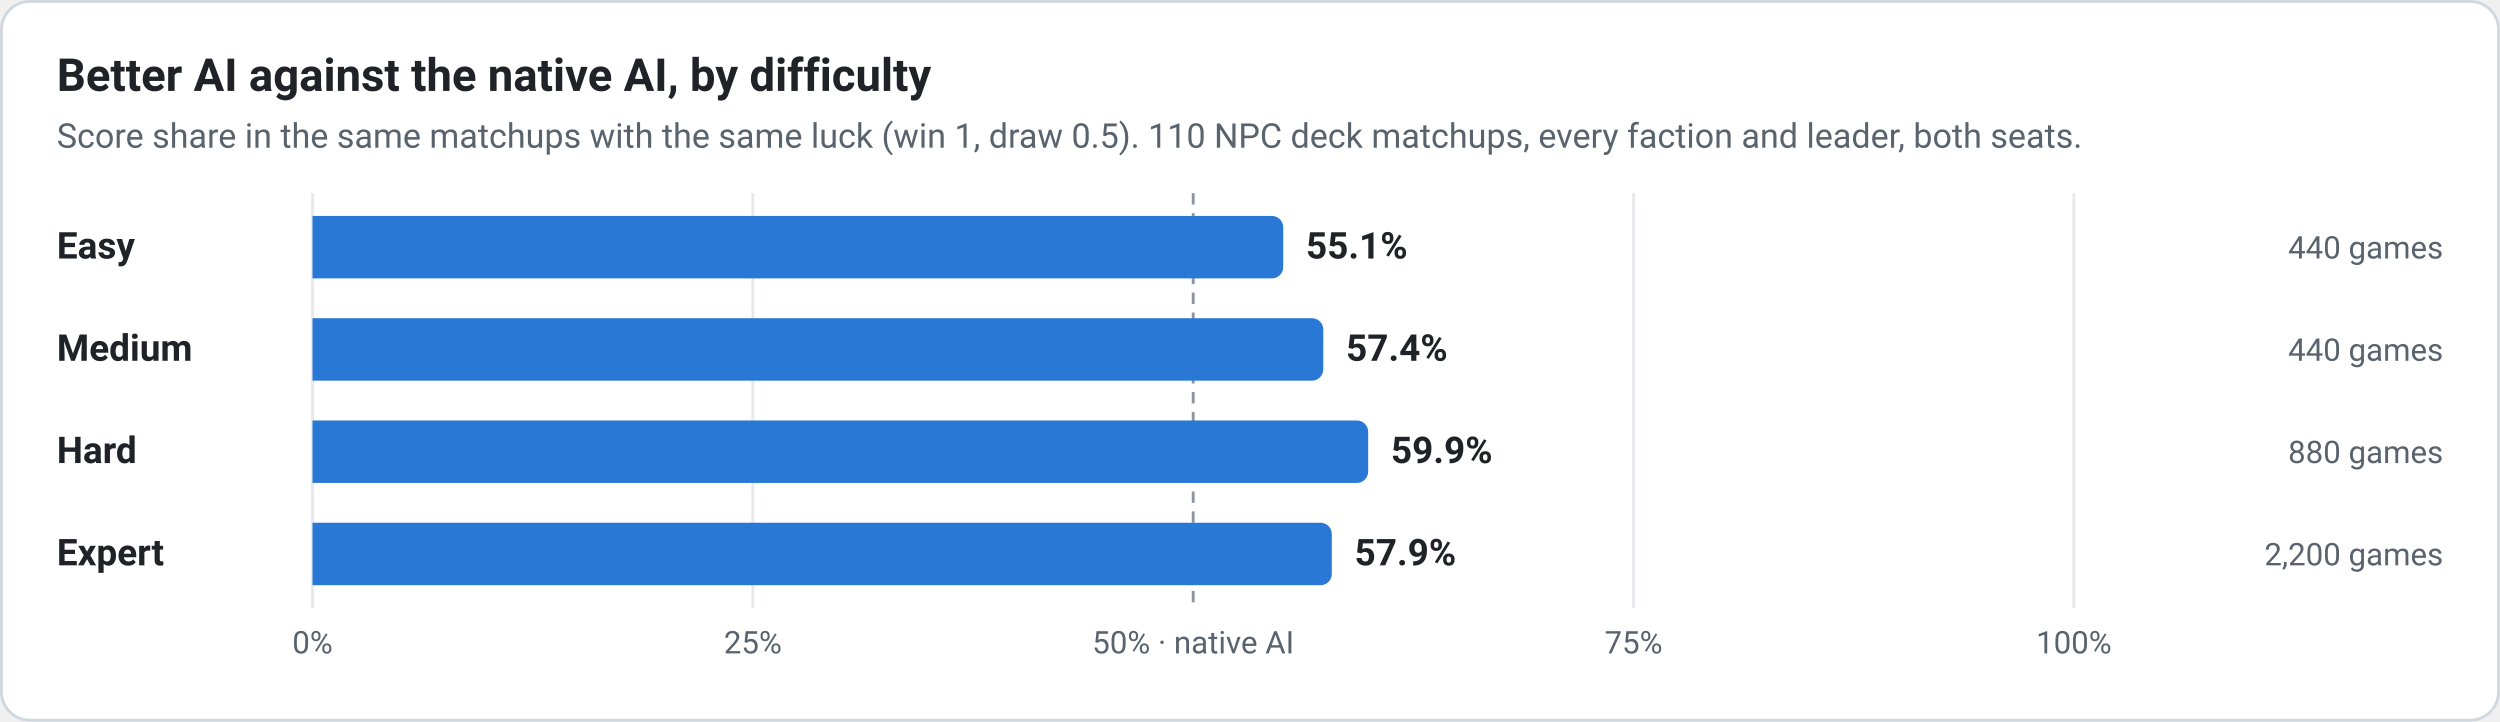
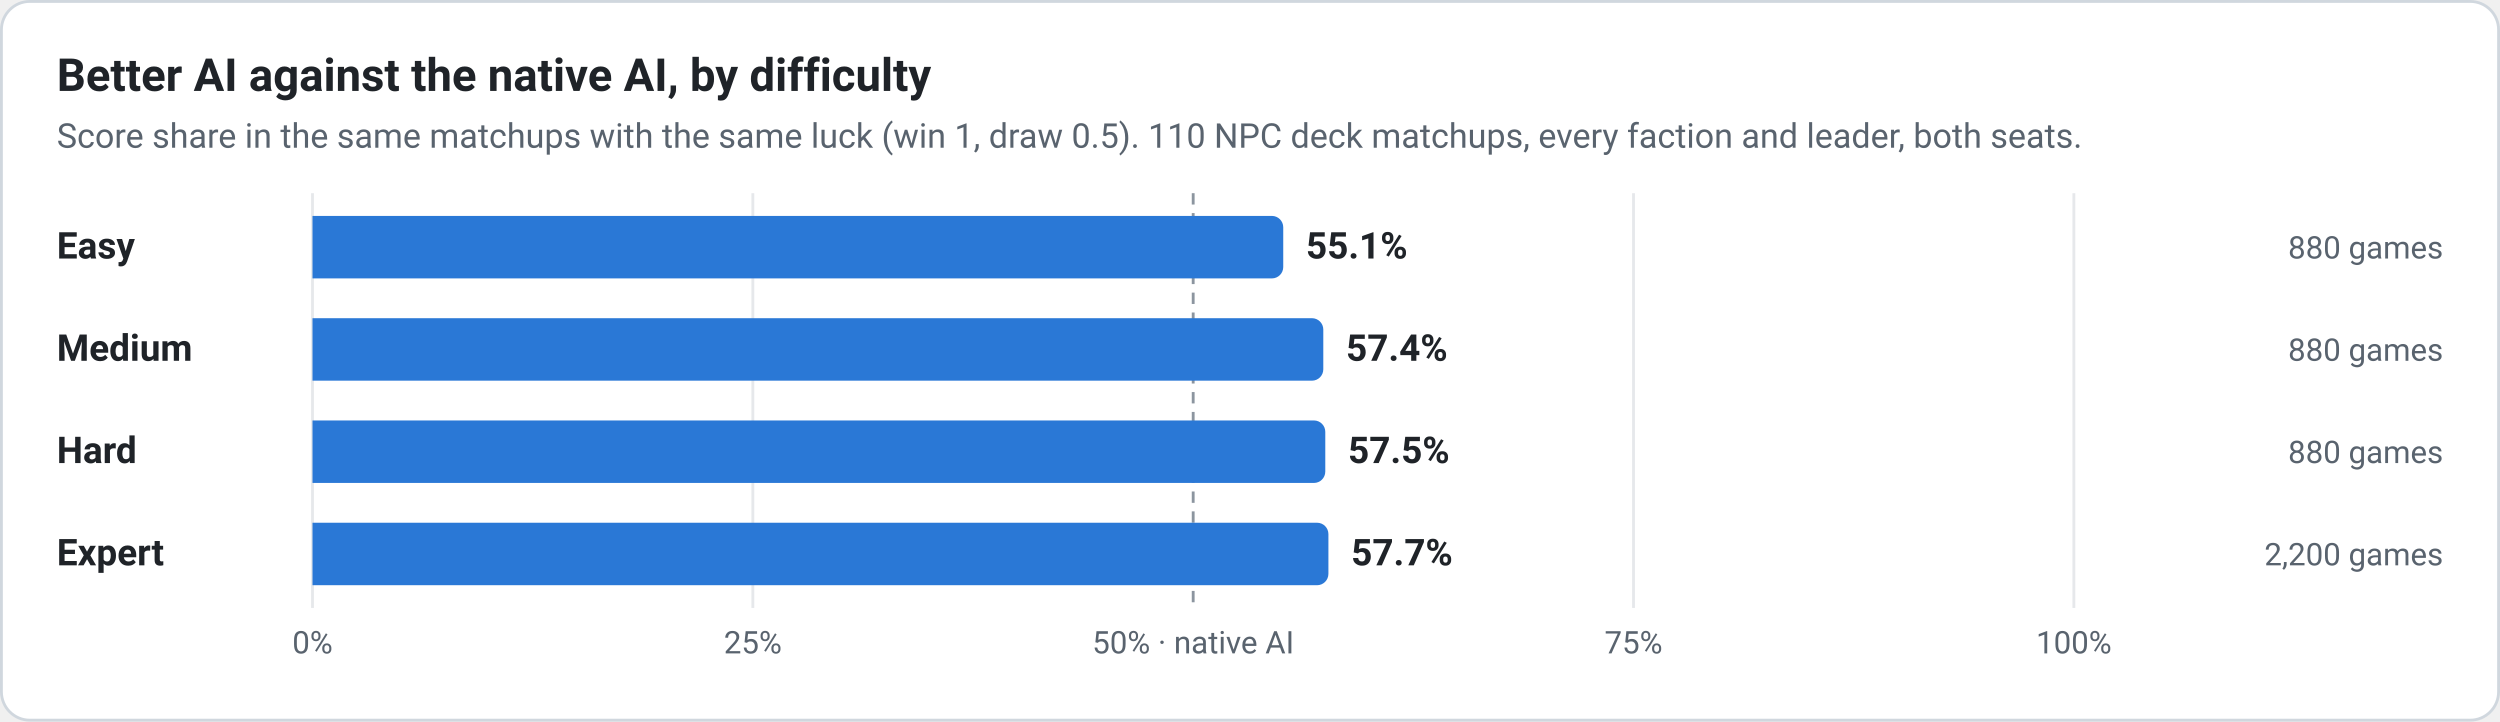
<svg xmlns="http://www.w3.org/2000/svg" width="880" height="254" viewBox="0 0 880 254" font-family="system-ui,-apple-system,'Segoe UI',Roboto,Helvetica,Arial,sans-serif" role="img" aria-label="Better AI against the native AI, by difficulty">
  <rect x="0.5" y="0.5" width="879" height="253" rx="10" fill="#ffffff" stroke="#d0d7de" />
  <text x="20.0" y="32.0" fill="#1f2328" font-size="16" font-weight="600" text-anchor="start">Better AI against the native AI, by difficulty</text>
  <text x="20.0" y="52.0" fill="#59636e" font-size="12" font-weight="400" text-anchor="start">Score share in the same matchups with the same luck (win 1, draw 0.5). 110 NPC deck matchups, every faction and leader, both seats.</text>
  <line x1="110.0" y1="68" x2="110.0" y2="214" stroke="#e6e8eb" stroke-width="1" />
  <text x="110.0" y="230.0" fill="#59636e" font-size="11" font-weight="400" text-anchor="middle">0%</text>
  <line x1="265.0" y1="68" x2="265.0" y2="214" stroke="#e6e8eb" stroke-width="1" />
  <text x="265.0" y="230.0" fill="#59636e" font-size="11" font-weight="400" text-anchor="middle">25%</text>
  <line x1="420.0" y1="68" x2="420.0" y2="214" stroke="#8c959f" stroke-width="1" stroke-dasharray="4 3" />
  <text x="420.0" y="230.0" fill="#59636e" font-size="11" font-weight="400" text-anchor="middle">50% · native AI</text>
  <line x1="575.0" y1="68" x2="575.0" y2="214" stroke="#e6e8eb" stroke-width="1" />
  <text x="575.0" y="230.0" fill="#59636e" font-size="11" font-weight="400" text-anchor="middle">75%</text>
  <line x1="730.0" y1="68" x2="730.0" y2="214" stroke="#e6e8eb" stroke-width="1" />
  <text x="730.0" y="230.0" fill="#59636e" font-size="11" font-weight="400" text-anchor="middle">100%</text>
  <text x="20.0" y="91.0" fill="#1f2328" font-size="13" font-weight="600" text-anchor="start">Easy</text>
  <path d="M110.0,76.0 H447.7 A4,4 0 0 1 451.7,80.0 V94.0 A4,4 0 0 1 447.7,98.0 H110.0 Z" fill="#2a78d6" />
  <text x="459.7" y="91.0" fill="#1f2328" font-size="13" font-weight="600" text-anchor="start">55.1%</text>
-   <text x="860.0" y="91.0" fill="#59636e" font-size="11" font-weight="400" text-anchor="end">440 games</text>
+   <text x="860.0" y="91.0" fill="#59636e" font-size="11" font-weight="400" text-anchor="end">880 games</text>
  <text x="20.0" y="127.0" fill="#1f2328" font-size="13" font-weight="600" text-anchor="start">Medium</text>
  <path d="M110.0,112.0 H461.8 A4,4 0 0 1 465.8,116.0 V130.0 A4,4 0 0 1 461.8,134.0 H110.0 Z" fill="#2a78d6" />
  <text x="473.8" y="127.0" fill="#1f2328" font-size="13" font-weight="600" text-anchor="start">57.4%</text>
-   <text x="860.0" y="127.0" fill="#59636e" font-size="11" font-weight="400" text-anchor="end">440 games</text>
+   <text x="860.0" y="127.0" fill="#59636e" font-size="11" font-weight="400" text-anchor="end">880 games</text>
  <text x="20.0" y="163.0" fill="#1f2328" font-size="13" font-weight="600" text-anchor="start">Hard</text>
-   <path d="M110.0,148.0 H477.6 A4,4 0 0 1 481.6,152.0 V166.0 A4,4 0 0 1 477.6,170.0 H110.0 Z" fill="#2a78d6" />
-   <text x="489.6" y="163.0" fill="#1f2328" font-size="13" font-weight="600" text-anchor="start">59.9%</text>
+   <path d="M110.0,148.0 H462.5 A4,4 0 0 1 466.5,152.0 V166.0 A4,4 0 0 1 462.5,170.0 H110.0 Z" fill="#2a78d6" />
+   <text x="474.5" y="163.0" fill="#1f2328" font-size="13" font-weight="600" text-anchor="start">57.5%</text>
  <text x="860.0" y="163.0" fill="#59636e" font-size="11" font-weight="400" text-anchor="end">880 games</text>
  <text x="20.0" y="199.0" fill="#1f2328" font-size="13" font-weight="600" text-anchor="start">Expert</text>
-   <path d="M110.0,184.0 H464.8 A4,4 0 0 1 468.8,188.0 V202.0 A4,4 0 0 1 464.8,206.0 H110.0 Z" fill="#2a78d6" />
-   <text x="476.8" y="199.0" fill="#1f2328" font-size="13" font-weight="600" text-anchor="start">57.9%</text>
+   <path d="M110.0,184.0 H463.6 A4,4 0 0 1 467.6,188.0 V202.0 A4,4 0 0 1 463.6,206.0 H110.0 Z" fill="#2a78d6" />
+   <text x="475.6" y="199.0" fill="#1f2328" font-size="13" font-weight="600" text-anchor="start">57.7%</text>
  <text x="860.0" y="199.0" fill="#59636e" font-size="11" font-weight="400" text-anchor="end">2,200 games</text>
</svg>
